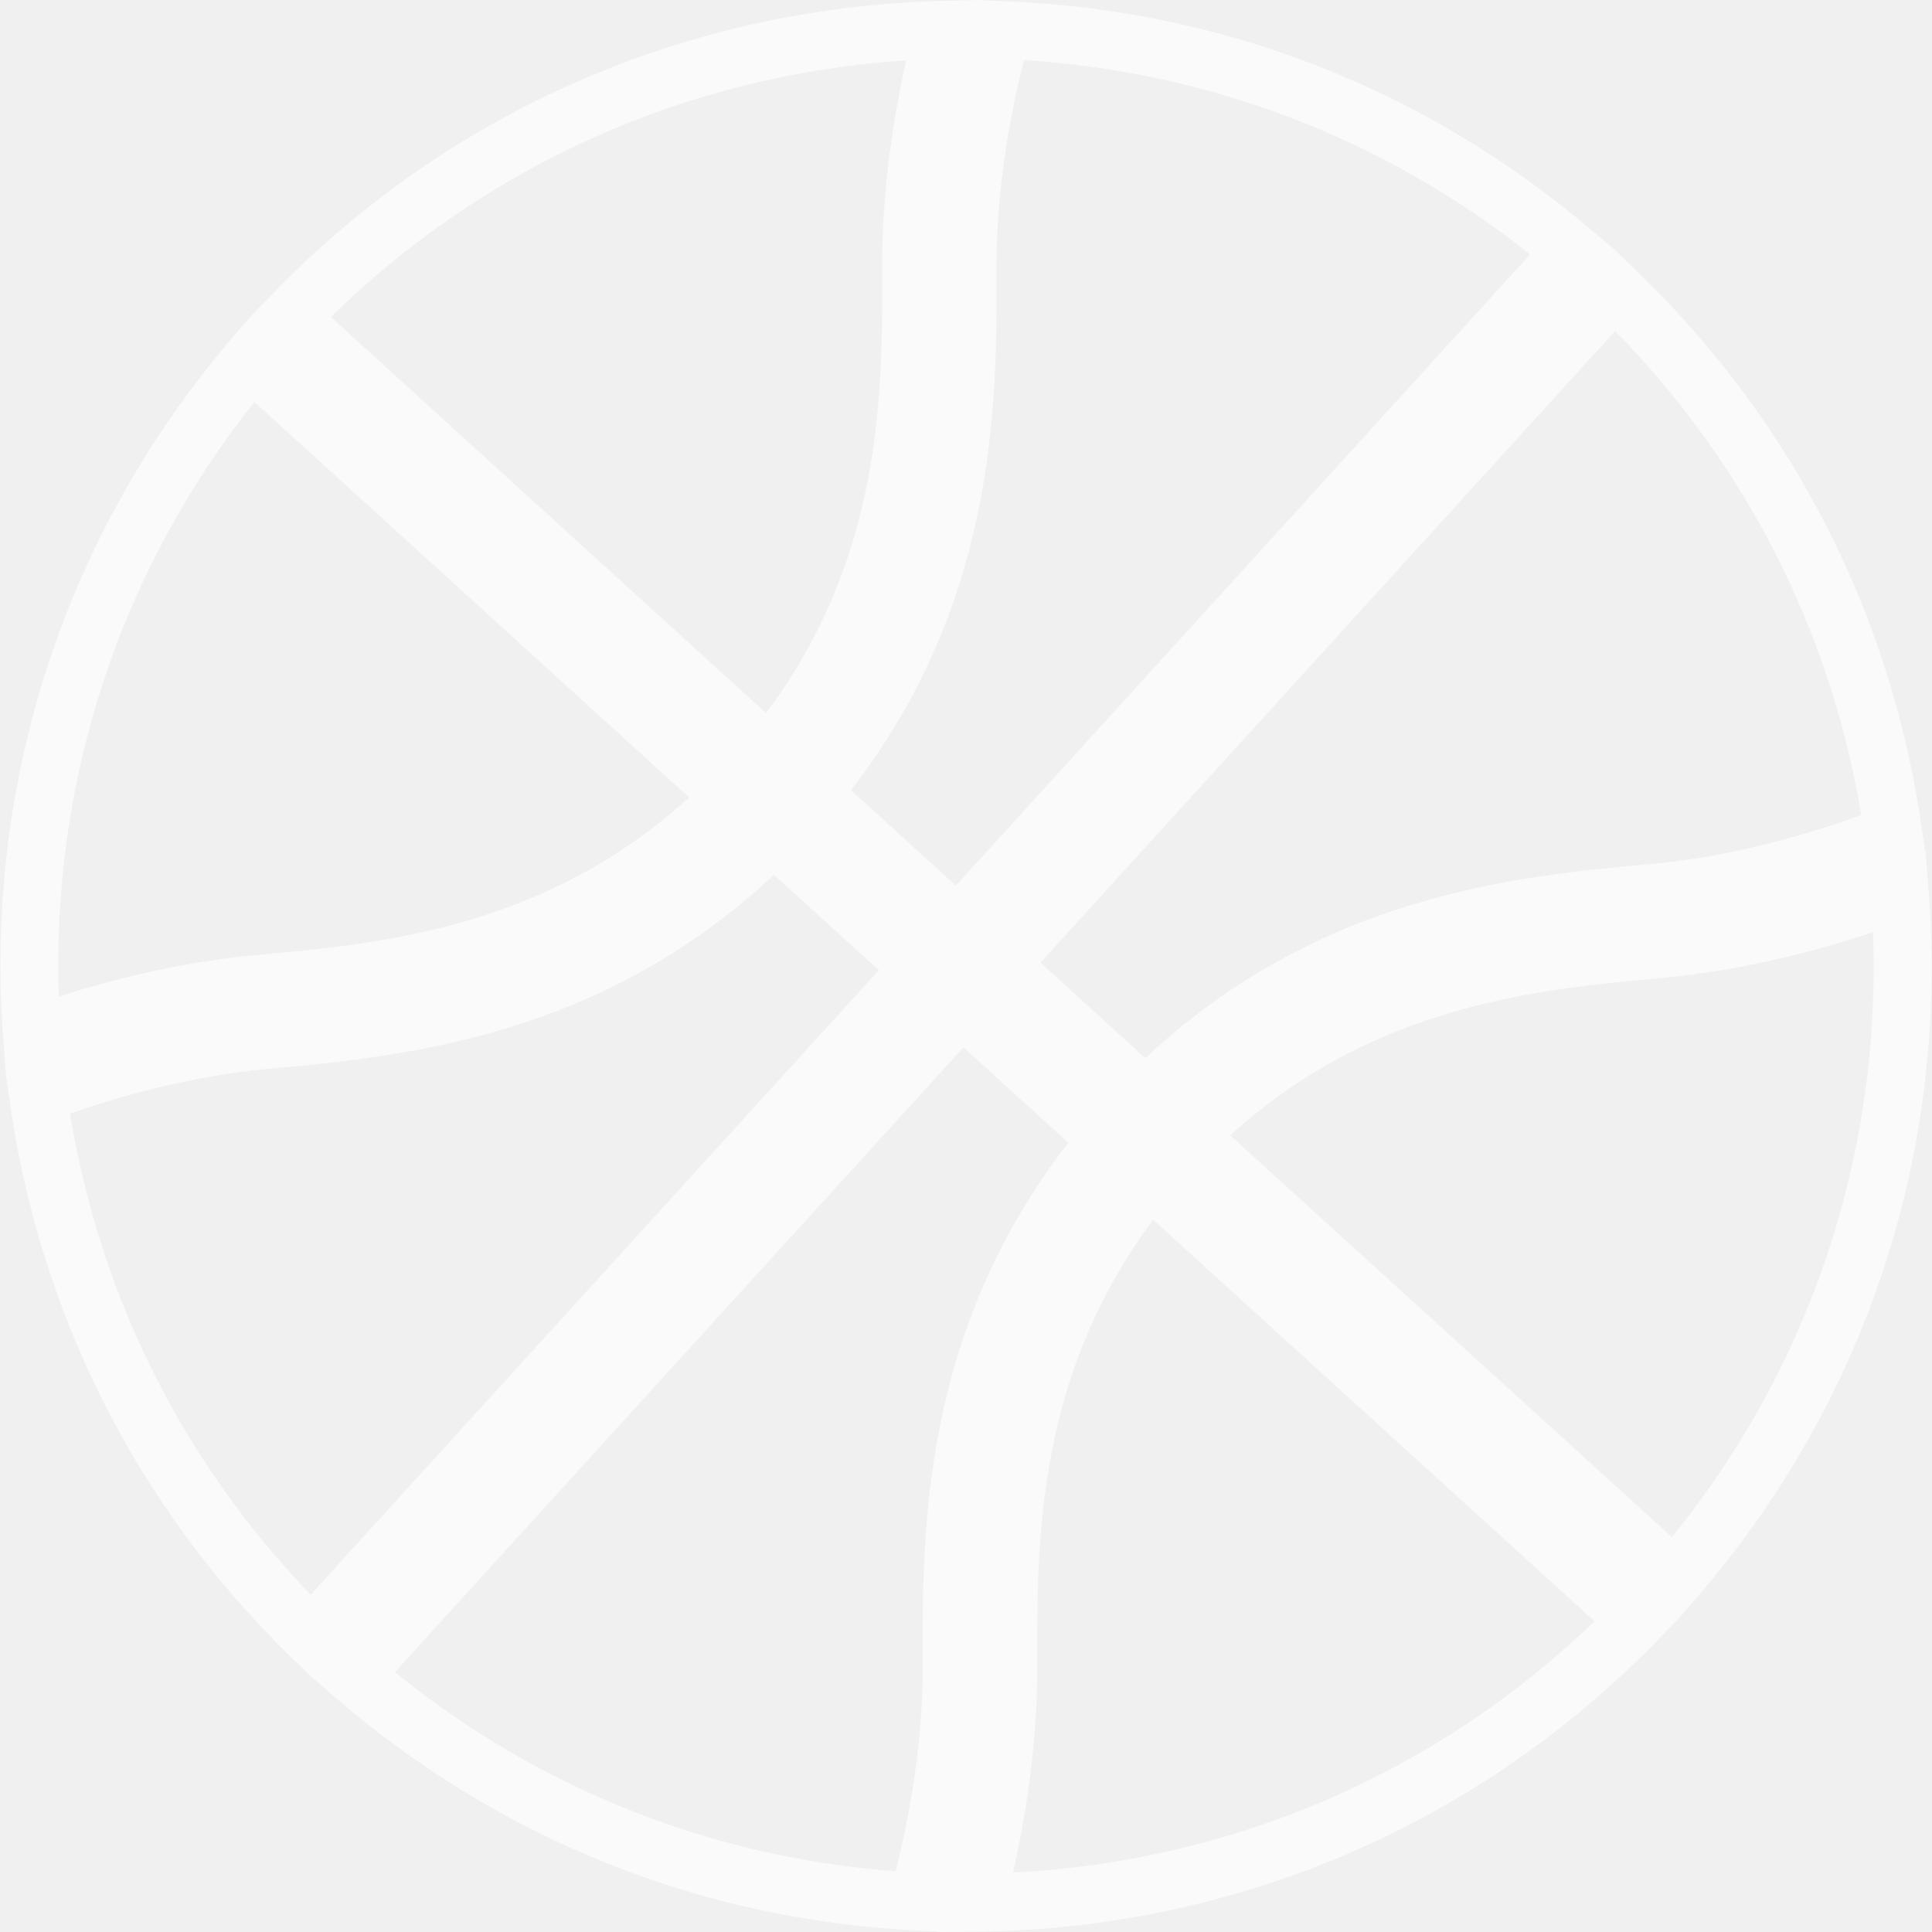
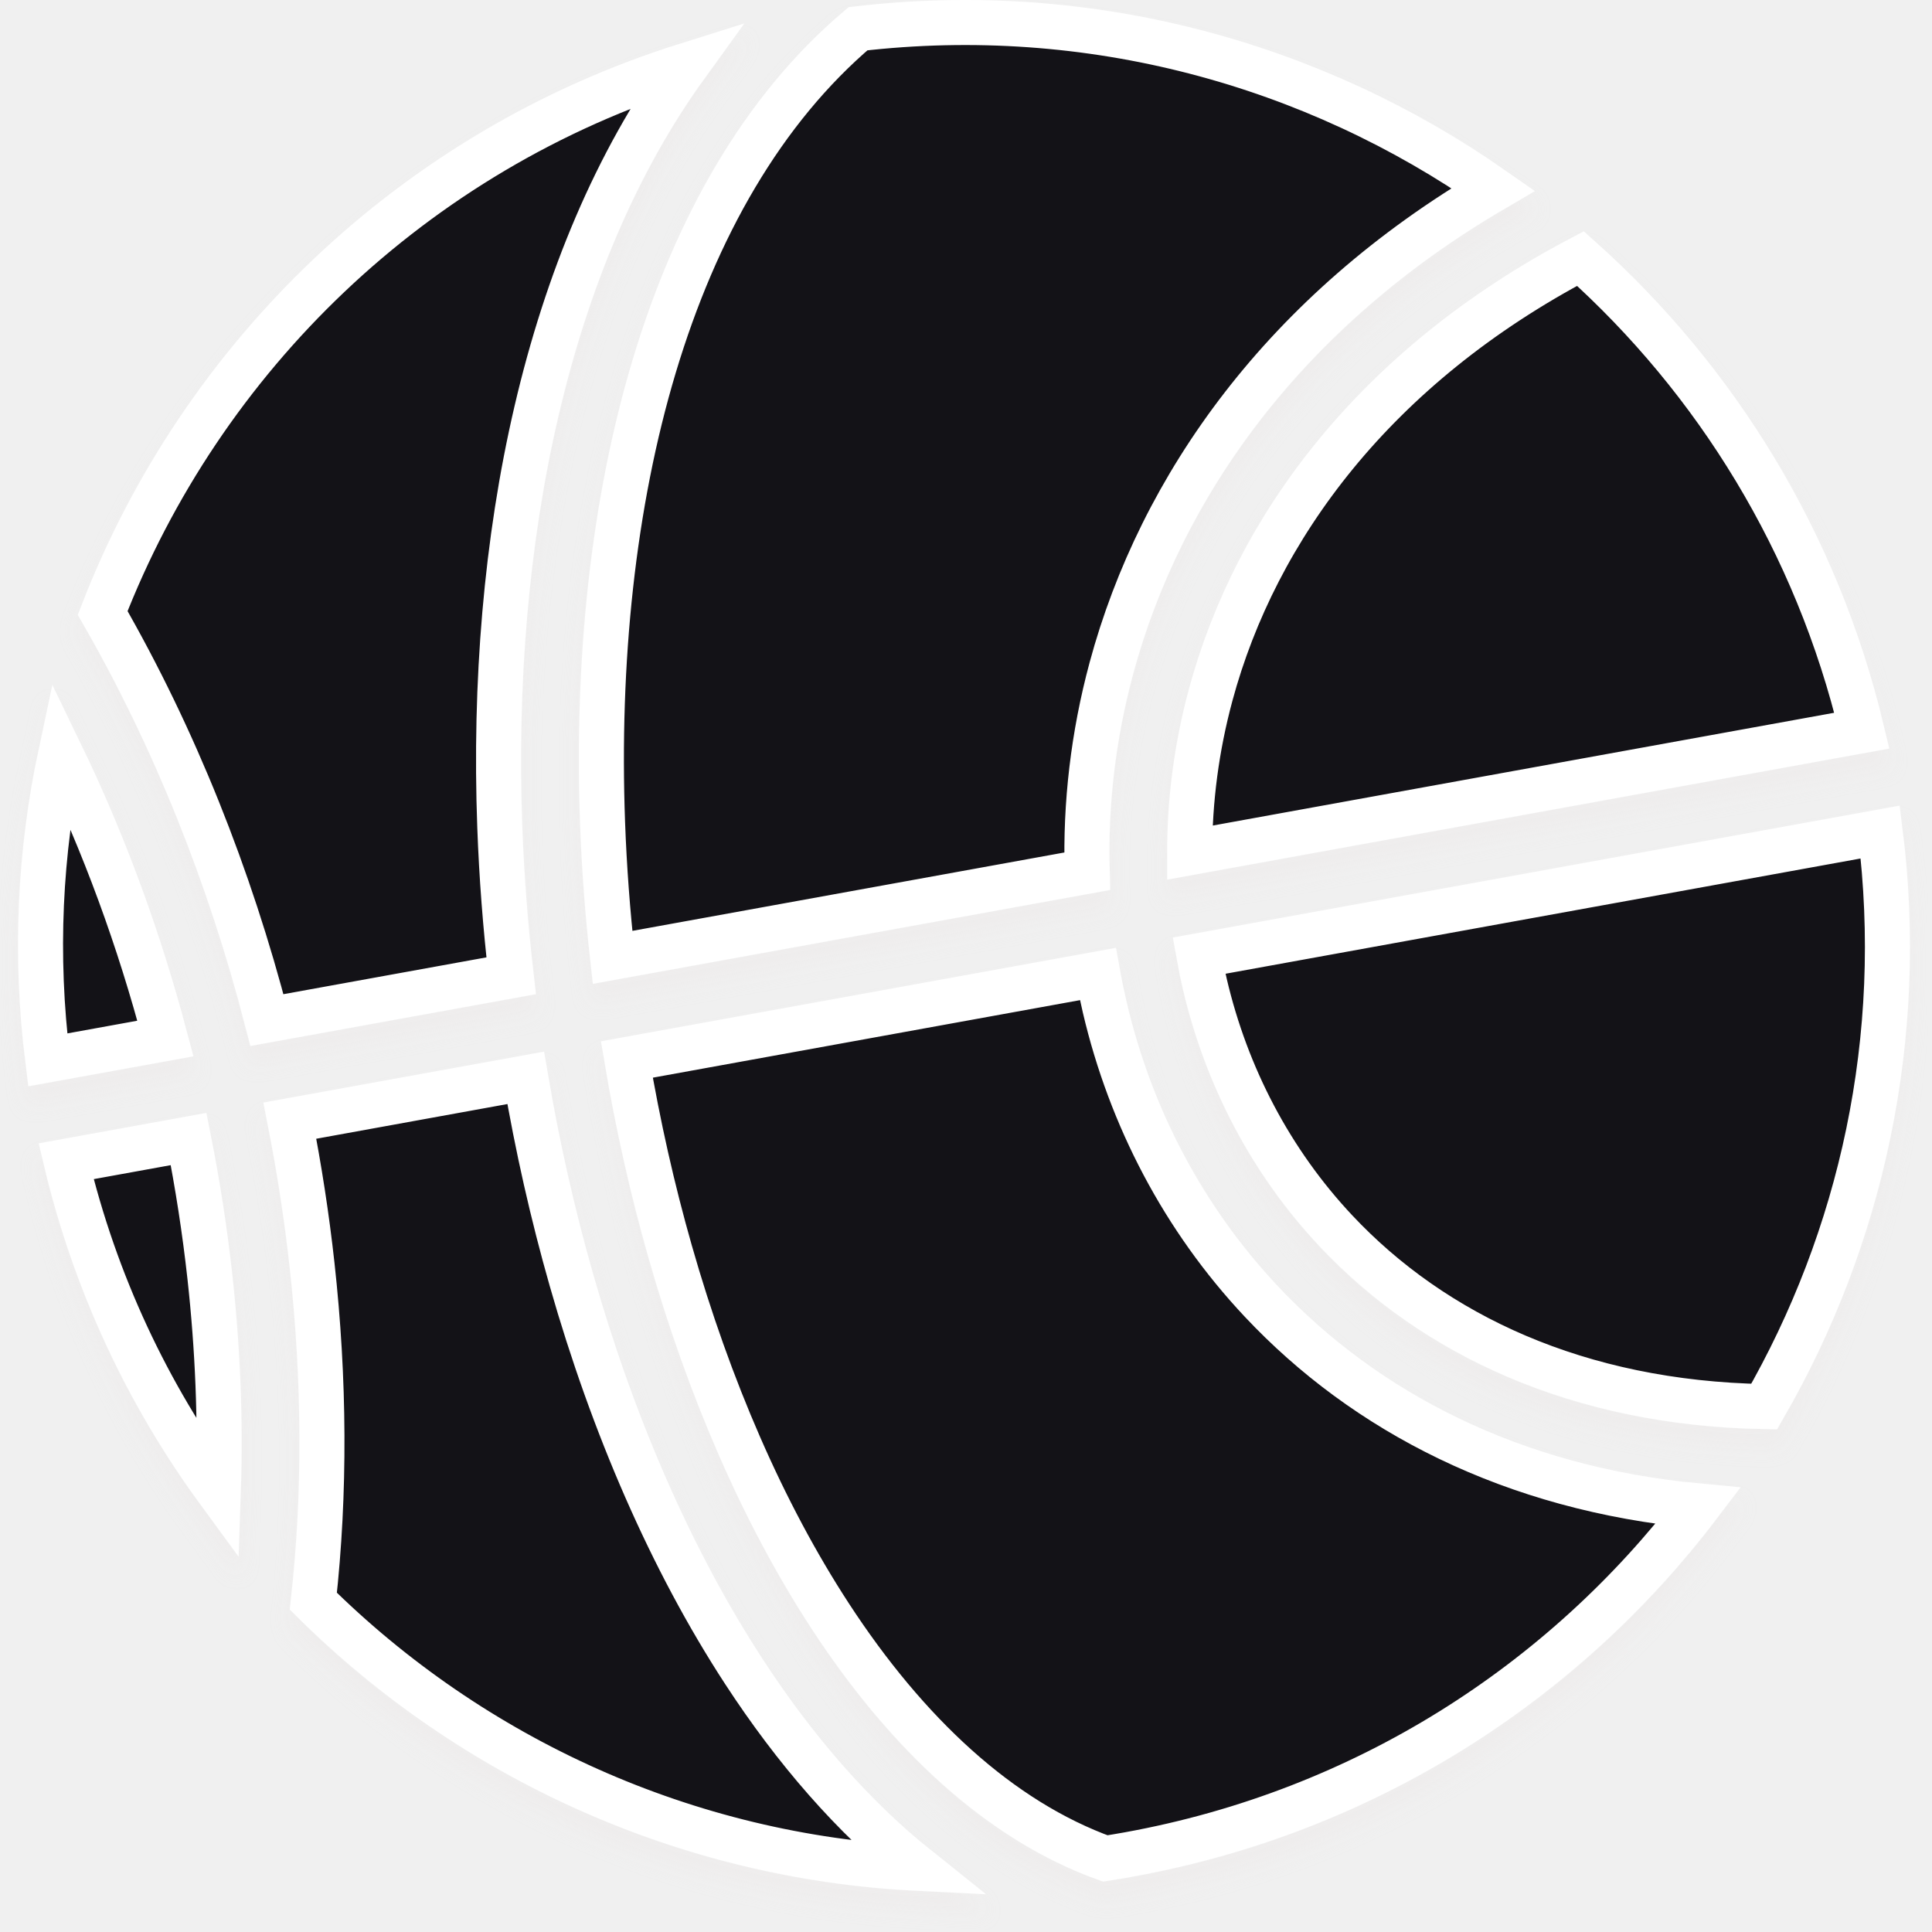
- <svg xmlns="http://www.w3.org/2000/svg" version="1.1" id="Capa_1" x="0px" y="0px" viewBox="0 0 27.863 27.863" style="enable-background:new 0 0 27.863 27.863;" xml:space="preserve">
-   <g>
-     <g>
-       <g>
-         <path style="fill:#fafafa;" d="M13.541,27.858l-0.332-0.018c-3.123-0.157-6.023-1.325-8.388-3.372L4.499,24.19l9.342-10.267     l2.715,2.472l-0.257,0.307c-2.174,2.593-2.164,5.425-2.156,7.301c0.007,1.484-0.316,2.853-0.51,3.537L13.541,27.858z      M5.695,24.115c2.074,1.684,4.556,2.671,7.221,2.872c0.177-0.697,0.397-1.802,0.391-2.979c-0.008-1.924-0.018-4.797,2.1-7.528     l-1.512-1.376L5.695,24.115z" />
-       </g>
-       <g>
-         <path style="fill:#fafafa;" d="M4.51,24.203L4.2,23.902c-2.232-2.177-3.638-4.966-4.066-8.062l-0.046-0.33L0.4,15.394     c0.653-0.247,1.962-0.681,3.393-0.809c1.867-0.171,4.691-0.432,7.062-2.834l0.282-0.284l2.717,2.47L4.51,24.203z M1.01,16.06     c0.432,2.636,1.625,5.02,3.47,6.938l8.195-9.006l-1.514-1.376c-2.518,2.36-5.377,2.623-7.294,2.799     C2.735,15.518,1.679,15.827,1.01,16.06z" />
-       </g>
-       <g>
-         <path style="fill:#fafafa;" d="M13.84,13.95l-2.714-2.469l0.257-0.308c2.171-2.593,2.162-5.43,2.155-7.303     c-0.007-1.496,0.319-2.866,0.514-3.55l0.09-0.315l0.327,0.012c3.146,0.12,6.075,1.257,8.471,3.292l0.33,0.277L13.84,13.95z      M12.273,11.396l1.512,1.376l8.282-9.103C19.964,2,17.456,1.037,14.768,0.867c-0.179,0.699-0.402,1.812-0.396,3     C14.378,5.791,14.387,8.662,12.273,11.396z" />
-       </g>
-       <g>
-         <path style="fill:#fafafa;" d="M16.543,16.409l-2.717-2.471l9.43-10.363l0.309,0.296c2.277,2.179,3.712,4.979,4.154,8.095     l0.046,0.325l-0.305,0.121c-0.678,0.27-2.043,0.741-3.57,0.878c-1.867,0.17-4.688,0.426-7.065,2.835L16.543,16.409z      M15.005,13.883l1.513,1.377c2.524-2.365,5.381-2.627,7.297-2.8c1.238-0.111,2.387-0.472,3.028-0.705     c-0.444-2.658-1.664-5.057-3.55-6.981L15.005,13.883z" />
-       </g>
-       <g>
-         <path style="fill:#fafafa;" d="M13.529,27.863l0.141-0.531c0.172-0.643,0.46-1.932,0.454-3.328     c-0.007-1.984-0.016-4.702,2.136-7.287l0.278-0.336l7.662,6.972l-0.301,0.309c-2.594,2.663-6.083,4.154-9.821,4.197     L13.529,27.863z M16.631,17.591c-1.686,2.256-1.678,4.646-1.672,6.412c0.004,1.138-0.166,2.196-0.349,3.003     c3.166-0.162,6.111-1.434,8.386-3.624L16.631,17.591z" />
-       </g>
-       <g>
-         <path style="fill:#fafafa;" d="M0.087,15.523l-0.041-0.548c-0.274-3.681,0.884-7.25,3.26-10.052l0.28-0.328l7.567,6.883     l-0.307,0.311c-2.373,2.39-5.078,2.635-7.054,2.815c-1.283,0.115-2.442,0.462-3.188,0.731L0.087,15.523z M3.668,5.797     c-1.937,2.438-2.927,5.45-2.82,8.575c0.765-0.244,1.772-0.501,2.869-0.601c1.759-0.159,4.136-0.374,6.222-2.27L3.668,5.797z" />
-       </g>
-       <g>
-         <path style="fill:#fafafa;" d="M24.188,23.365l-7.661-6.97l0.308-0.309c2.374-2.388,5.079-2.633,7.054-2.813     c1.438-0.132,2.723-0.556,3.36-0.797l0.52-0.198l0.044,0.556c0.295,3.751-0.892,7.376-3.345,10.209L24.188,23.365z      M17.741,16.373l6.371,5.795c2.004-2.47,3.021-5.536,2.9-8.724c-0.745,0.249-1.845,0.55-3.048,0.66     C22.206,14.265,19.829,14.479,17.741,16.373z" />
-       </g>
-       <g>
-         <path style="fill:#fafafa;" d="M11.14,11.494L3.573,4.61l0.296-0.309c2.558-2.675,6.013-4.195,9.729-4.288L14.154,0l-0.143,0.537     c-0.211,0.788-0.46,2.004-0.456,3.334c0.009,1.984,0.019,4.702-2.137,7.289L11.14,11.494z M4.772,4.572l6.276,5.712     c1.69-2.256,1.681-4.644,1.674-6.409c-0.004-1.141,0.166-2.197,0.347-3.004C9.927,1.076,7.013,2.375,4.772,4.572z" />
-       </g>
-     </g>
+ <svg xmlns="http://www.w3.org/2000/svg" width="429" height="429" viewBox="0 0 429 429" fill="none">
+   <g filter="url(#filter0_d_3_209)">
+     <path fill-rule="evenodd" clip-rule="evenodd" d="M331.568 42.05C291.688 14.16 241.956 0.39 190.519 6.384C148.137 42.353 131.185 111.302 133.8 182.72C134.165 192.662 134.909 202.641 136.019 212.58L241.405 193.457C240.988 178.545 242.74 163.368 246.769 148.424C257.695 107.917 285.275 69.114 331.568 42.05ZM413.425 162.238C403.428 120.393 381.052 84.378 350.94 57.41C305.496 81.346 278.868 117.082 268.824 154.326C265.688 165.952 264.16 177.724 264.172 189.325L413.425 162.238ZM391.732 312.333C413.321 274.878 423.232 230.453 417.508 184.754L266.228 212.209C266.612 214.334 267.053 216.448 267.544 218.546C272.345 238.997 282.196 257.938 296.664 273.333C318.296 296.354 350.437 311.576 391.732 312.333ZM245.425 412.665C247.168 412.394 248.915 412.098 250.661 411.784C303.045 402.276 347.143 373.646 377.063 334.396C335.868 330.564 303.109 313.501 280.061 288.973C262.775 270.576 251.027 248.037 245.327 223.758C244.745 221.282 244.228 218.793 243.776 216.282L139.193 235.262C141.645 249.792 144.867 264.104 148.811 277.929C157.42 308.109 169.425 335.942 184.293 358.749C201.279 384.809 221.961 404.216 245.425 412.665ZM69.579 355.536C104.897 390.549 152.491 412.317 203.728 414.858C189.424 403.43 176.527 388.574 165.205 371.209C149.043 346.416 136.079 316.454 126.873 284.18C122.72 269.624 119.324 254.59 116.733 239.336L64.363 248.84C66.465 259.501 68.113 270.209 69.292 280.881C72.093 306.272 72.247 331.51 69.579 355.536ZM14.679 257.857C21.16 284.996 32.849 309.682 48.48 331.041C49.013 315.492 48.368 299.524 46.596 283.457C45.471 273.281 43.896 263.077 41.883 252.92L14.679 257.857ZM13.473 167.376C23.167 187.408 30.964 208.754 36.731 230.6L10.593 235.342C7.688 212.106 8.819 189.205 13.473 167.376ZM152.387 14.494C91.628 33.572 44.808 79.342 22.799 136.1C38.764 163.841 51.044 194.713 59.276 226.505L113.501 216.668C112.227 205.653 111.377 194.597 110.976 183.59C108.643 119.882 121.243 57.517 152.387 14.494Z" fill="#131217" />
+     <path fill-rule="evenodd" clip-rule="evenodd" d="M331.568 42.05C291.688 14.16 241.956 0.39 190.519 6.384C148.137 42.353 131.185 111.302 133.8 182.72C134.165 192.662 134.909 202.641 136.019 212.58L241.405 193.457C240.988 178.545 242.74 163.368 246.769 148.424C257.695 107.917 285.275 69.114 331.568 42.05ZM413.425 162.238C403.428 120.393 381.052 84.378 350.94 57.41C305.496 81.346 278.868 117.082 268.824 154.326C265.688 165.952 264.16 177.724 264.172 189.325L413.425 162.238ZM391.732 312.333C413.321 274.878 423.232 230.453 417.508 184.754L266.228 212.209C266.612 214.334 267.053 216.448 267.544 218.546C272.345 238.997 282.196 257.938 296.664 273.333C318.296 296.354 350.437 311.576 391.732 312.333ZM245.425 412.665C247.168 412.394 248.915 412.098 250.661 411.784C303.045 402.276 347.143 373.646 377.063 334.396C335.868 330.564 303.109 313.501 280.061 288.973C262.775 270.576 251.027 248.037 245.327 223.758C244.745 221.282 244.228 218.793 243.776 216.282L139.193 235.262C141.645 249.792 144.867 264.104 148.811 277.929C157.42 308.109 169.425 335.942 184.293 358.749C201.279 384.809 221.961 404.216 245.425 412.665ZM69.579 355.536C104.897 390.549 152.491 412.317 203.728 414.858C189.424 403.43 176.527 388.574 165.205 371.209C149.043 346.416 136.079 316.454 126.873 284.18C122.72 269.624 119.324 254.59 116.733 239.336L64.363 248.84C66.465 259.501 68.113 270.209 69.292 280.881C72.093 306.272 72.247 331.51 69.579 355.536ZM14.679 257.857C21.16 284.996 32.849 309.682 48.48 331.041C49.013 315.492 48.368 299.524 46.596 283.457C45.471 273.281 43.896 263.077 41.883 252.92L14.679 257.857ZM13.473 167.376C23.167 187.408 30.964 208.754 36.731 230.6L10.593 235.342C7.688 212.106 8.819 189.205 13.473 167.376ZM152.387 14.494C91.628 33.572 44.808 79.342 22.799 136.1C38.764 163.841 51.044 194.713 59.276 226.505L113.501 216.668C112.227 205.653 111.377 194.597 110.976 183.59C108.643 119.882 121.243 57.517 152.387 14.494Z" stroke="white" stroke-width="10" />
  </g>
-   <g>
- </g>
-   <g>
- </g>
-   <g>
- </g>
-   <g>
- </g>
-   <g>
- </g>
-   <g>
- </g>
-   <g>
- </g>
-   <g>
- </g>
-   <g>
- </g>
-   <g>
- </g>
-   <g>
- </g>
-   <g>
- </g>
-   <g>
- </g>
-   <g>
- </g>
-   <g>
- </g>
+   <defs>
+     <filter id="filter0_d_3_209" x="0" y="-0" width="428.105" height="428.62" filterUnits="userSpaceOnUse" color-interpolation-filters="sRGB">
+       <feFlood flood-opacity="0" result="BackgroundImageFix" />
+       <feColorMatrix in="SourceAlpha" type="matrix" values="0 0 0 0 0 0 0 0 0 0 0 0 0 0 0 0 0 0 127 0" result="hardAlpha" />
+       <feOffset dy="4" />
+       <feGaussianBlur stdDeviation="2" />
+       <feComposite in2="hardAlpha" operator="out" />
+       <feColorMatrix type="matrix" values="0 0 0 0 0.921 0 0 0 0 0.894 0 0 0 0 0.894 0 0 0 0.25 0" />
+       <feBlend mode="normal" in2="BackgroundImageFix" result="effect1_dropShadow_3_209" />
+       <feBlend mode="normal" in="SourceGraphic" in2="effect1_dropShadow_3_209" result="shape" />
+     </filter>
+   </defs>
</svg>
